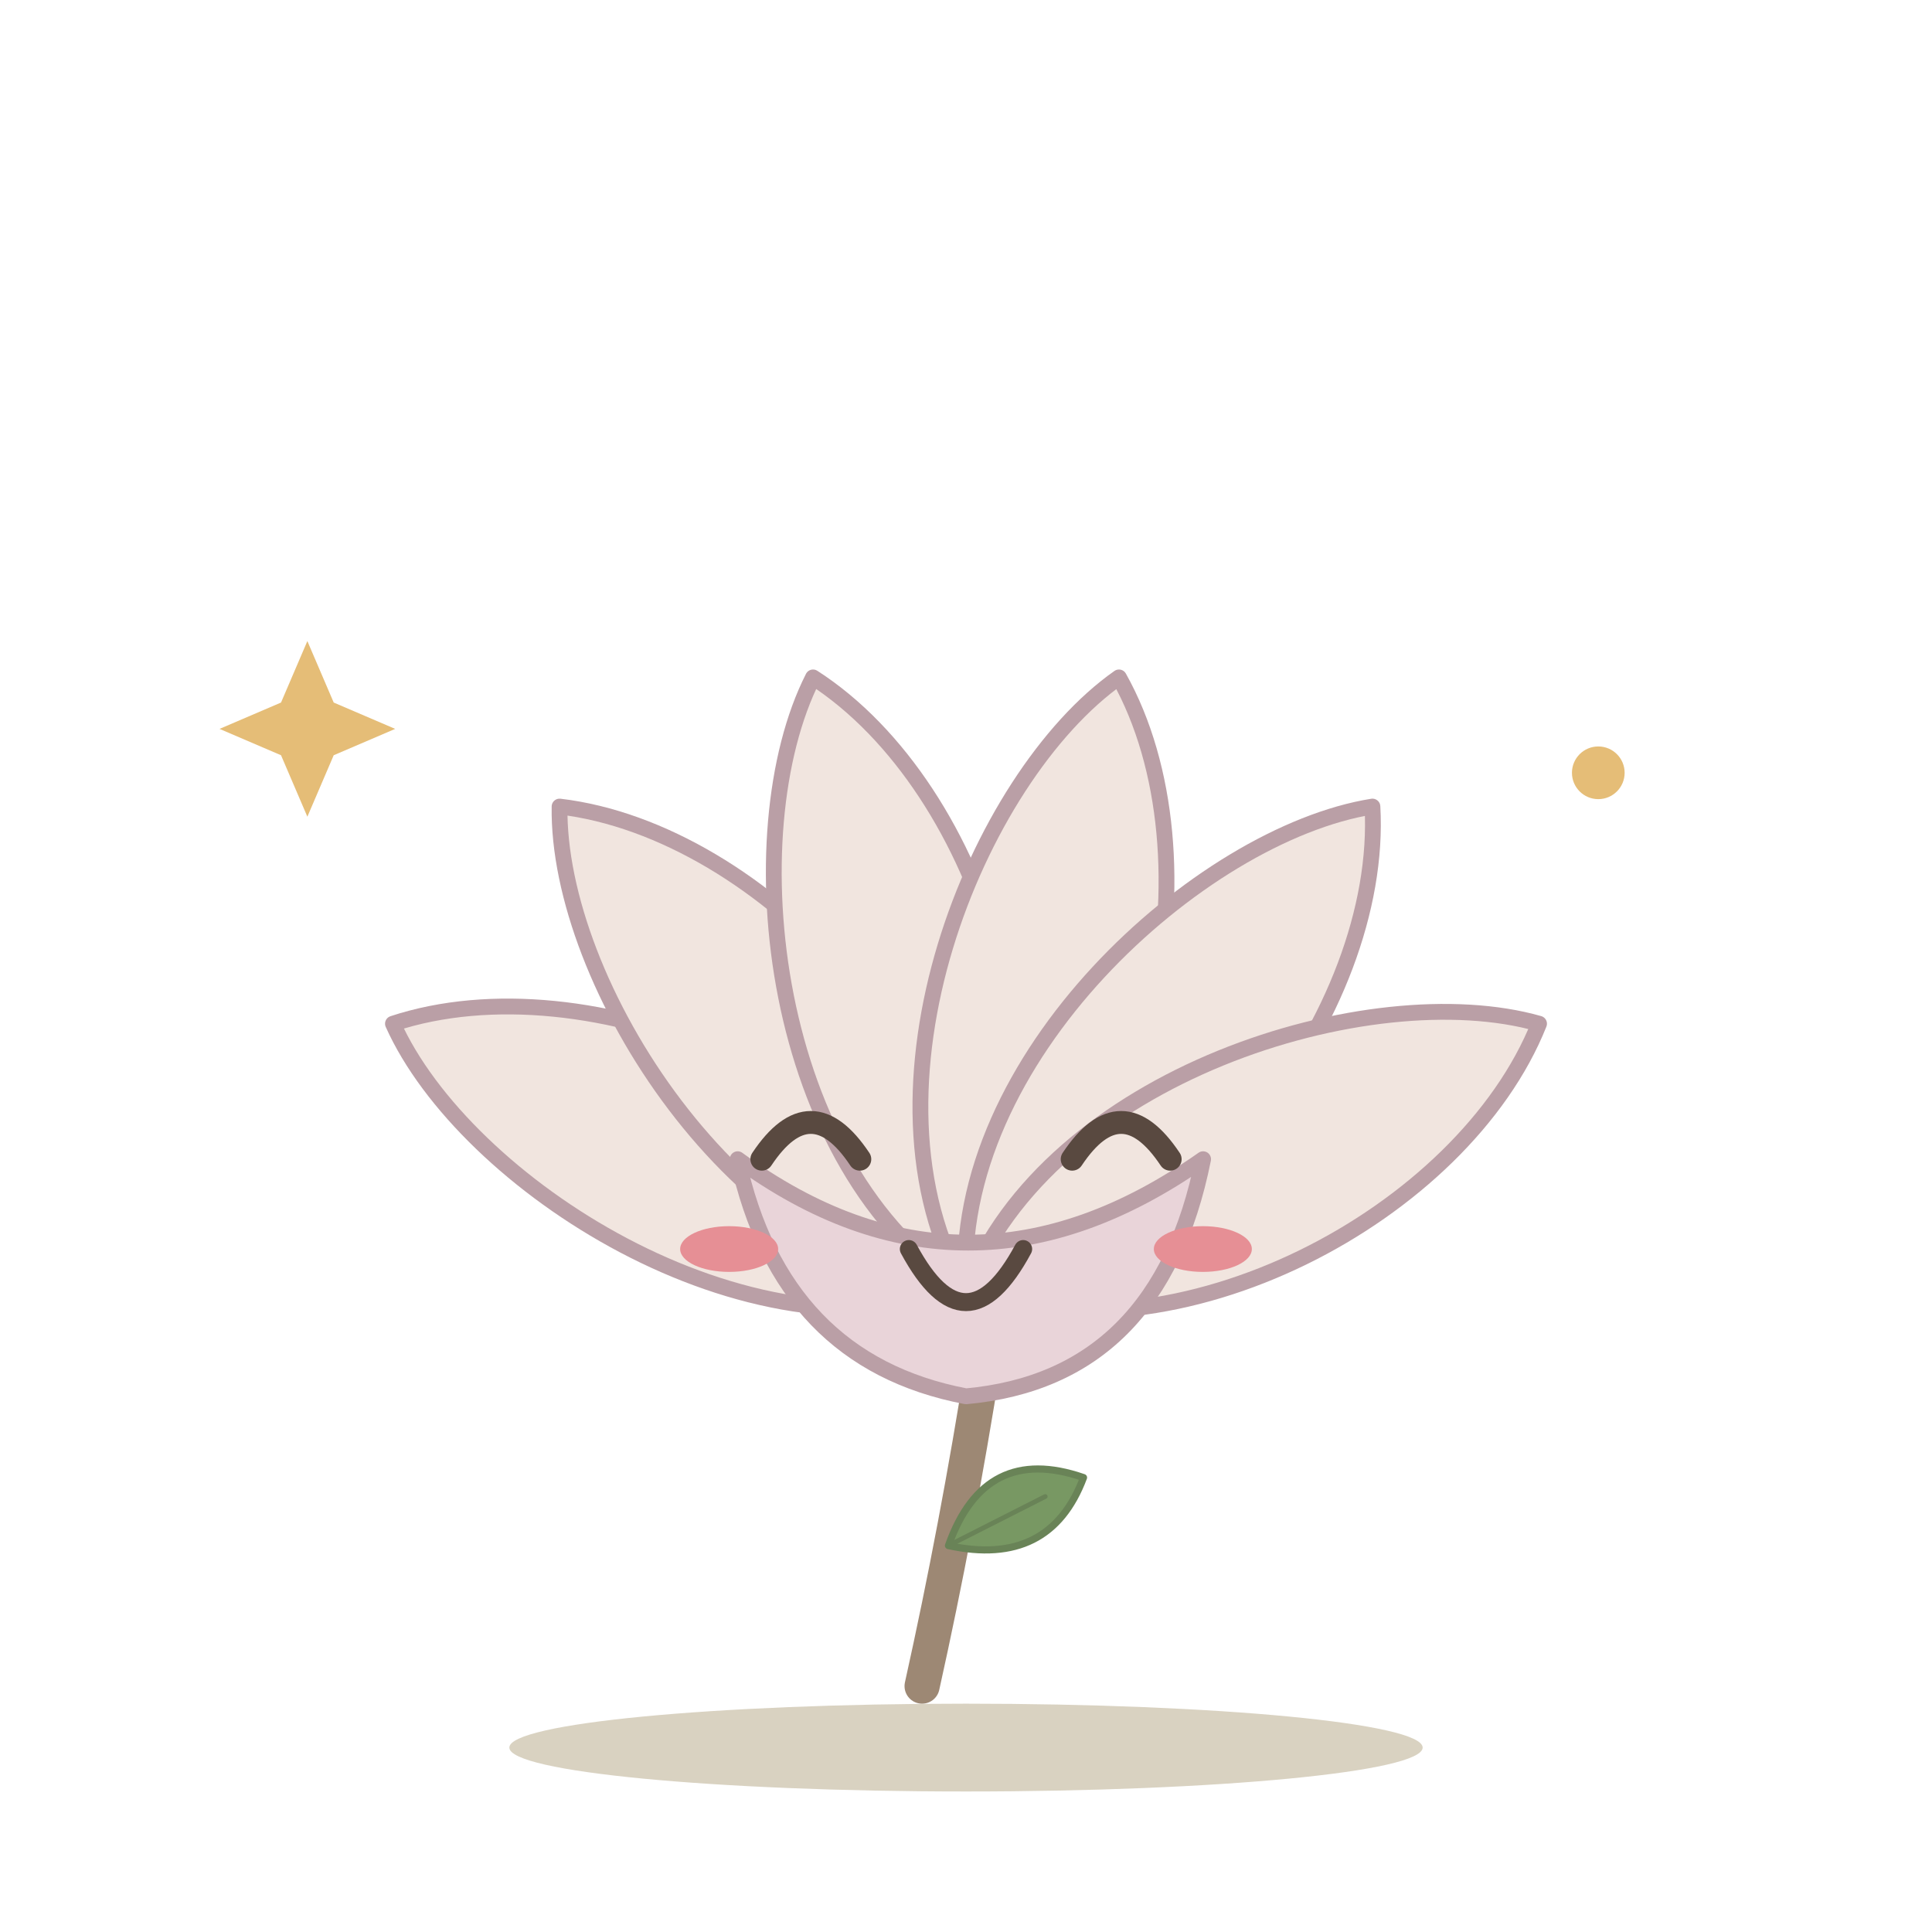
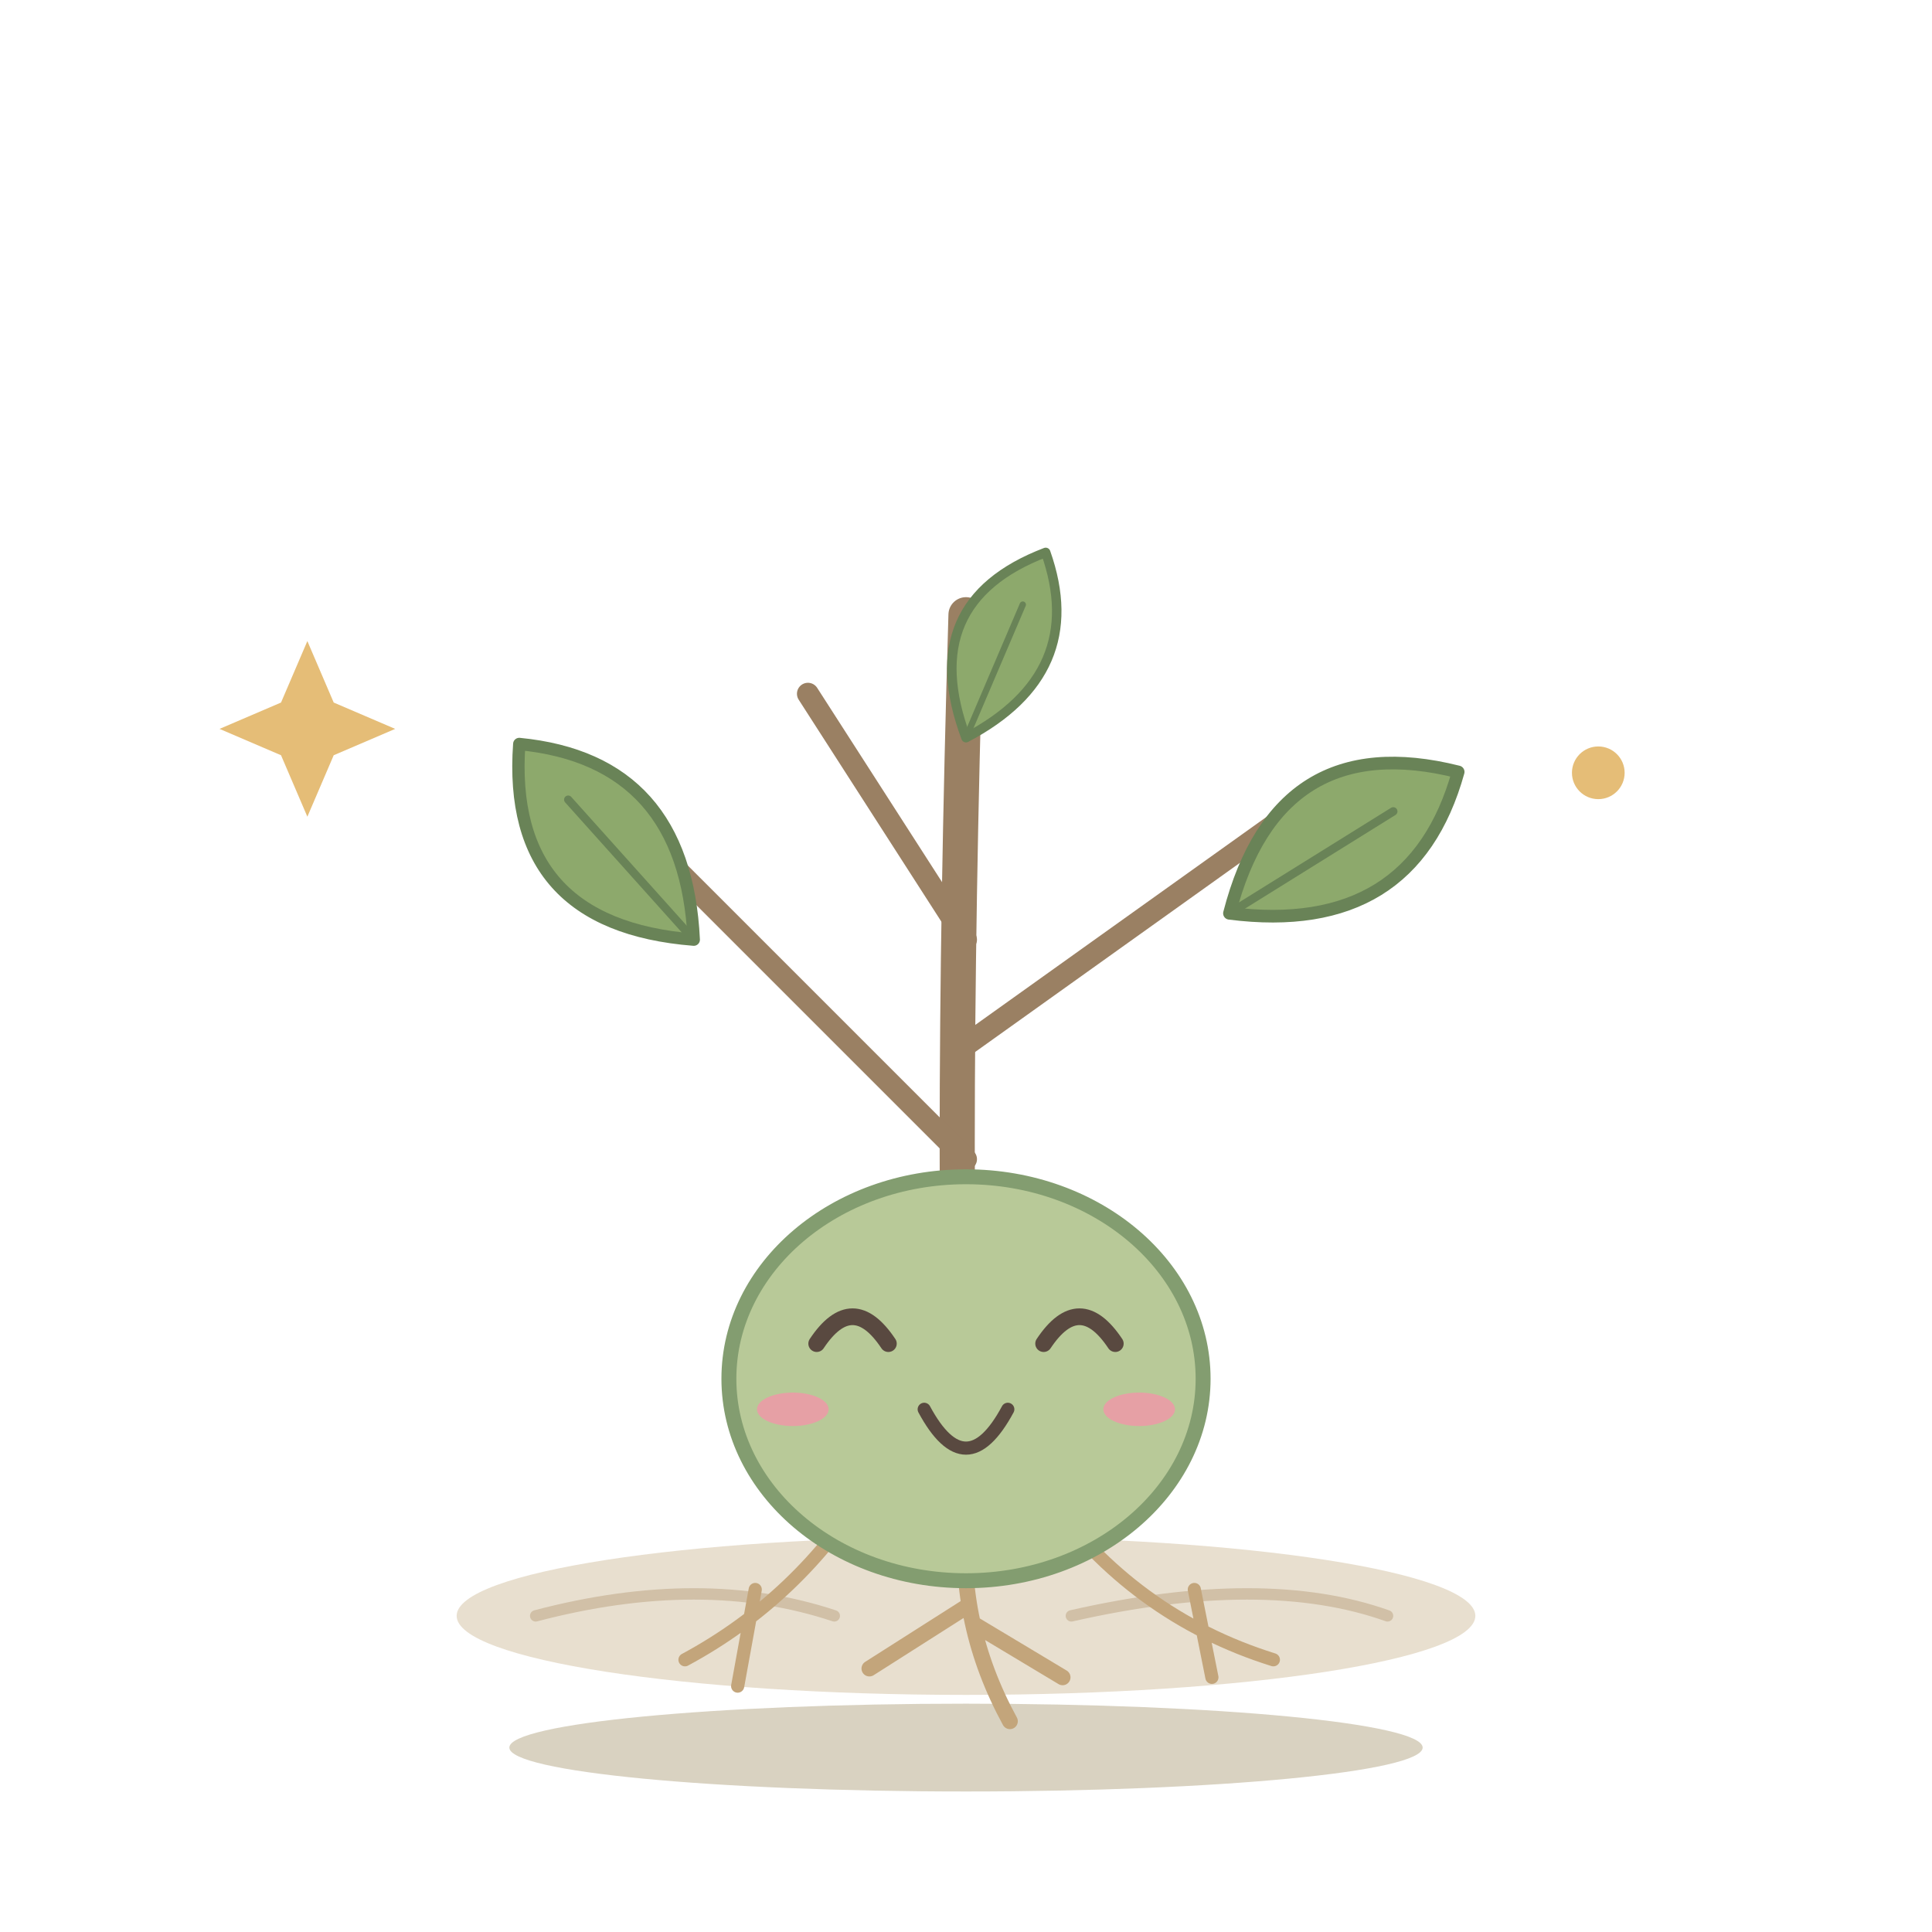
<svg xmlns="http://www.w3.org/2000/svg" width="220" height="220" viewBox="0 0 220 220" role="img" data-character="magnolia" data-stage="4">
  <ellipse cx="110" cy="199" rx="52" ry="5" fill="#d9d2c1" stroke="none" stroke-width="2" />
-   <path d="M112 155Q109 174 105 192" fill="none" stroke="#9d8874" stroke-width="4" stroke-linecap="round" stroke-linejoin="round" />
-   <g transform="translate(108 176) rotate(30) scale(0.45)">
-     <path d="M0 0Q-5-27 21-32Q25-8 0 0Z" fill="#789863" stroke="#698357" stroke-width="1.8" stroke-linecap="round" stroke-linejoin="round" />
+   <ellipse cx="110" cy="184" rx="58" ry="9" fill="#e8dfcf" stroke="none" stroke-width="2" />
+   <path d="M61 184q19-5 34 0m27 0q22-5 36 0" fill="none" stroke="#d1c0a7" stroke-width="1.3" stroke-linecap="round" stroke-linejoin="round" />
+   <g data-part="roots">
+     <path d="M110 173q-1 12 5 23m-5-13-11 7m12-5 10 6" fill="none" stroke="#c3a57b" stroke-width="1.8" stroke-linecap="round" stroke-linejoin="round" />
+     <path d="M99 169q-8 13-21 20m8-8-2 11m35-22q10 14 26 19m-9-8 2 10" fill="none" stroke="#c3a57b" stroke-width="1.5" stroke-linecap="round" stroke-linejoin="round" />
+   </g>
+   <path d="M110 177Q108 137 110 70" fill="none" stroke="#9a8063" stroke-width="4" stroke-linecap="round" stroke-linejoin="round" />
+   <path d="M110 132 77 99m33 20 35-25m-35 13-18-28" fill="none" stroke="#9a8063" stroke-width="2.5" stroke-linecap="round" stroke-linejoin="round" />
+   <g transform="translate(79 107) rotate(-75) scale(0.78)">
+     <path d="M0 0Q-5-27 21-32Q25-8 0 0Z" fill="#8da96c" stroke="#698357" stroke-width="1.8" stroke-linecap="round" stroke-linejoin="round" />
    <path d="M0 0 15-23" fill="none" stroke="#698357" stroke-width="1.2" stroke-linecap="round" stroke-linejoin="round" />
  </g>
-   <g transform="translate(110 147) rotate(-65)">
-     <path d="M0 0C-18.4 -19 -13 -57 0 -72C16 -55 18 -18 0 0Z" fill="#f1e5df" stroke="#ba9fa6" stroke-width="1.8" stroke-linecap="round" stroke-linejoin="round" />
+   <g transform="translate(140 104) rotate(25) scale(0.8)">
+     <path d="M0 0Q-5-27 21-32Q25-8 0 0Z" fill="#8da96c" stroke="#698357" stroke-width="1.8" stroke-linecap="round" stroke-linejoin="round" />
+     <path d="M0 0 15-23" fill="none" stroke="#698357" stroke-width="1.2" stroke-linecap="round" stroke-linejoin="round" />
  </g>
-   <g transform="translate(110 147) rotate(-40)">
-     <path d="M0 0C-18.4 -19 -13 -57 0 -72C16 -55 18 -18 0 0Z" fill="#f1e5df" stroke="#ba9fa6" stroke-width="1.8" stroke-linecap="round" stroke-linejoin="round" />
+   <g transform="translate(110 84) rotate(-10) scale(0.6)">
+     <path d="M0 0Q-5-27 21-32Q25-8 0 0Z" fill="#8da96c" stroke="#698357" stroke-width="1.8" stroke-linecap="round" stroke-linejoin="round" />
+     <path d="M0 0 15-23" fill="none" stroke="#698357" stroke-width="1.2" stroke-linecap="round" stroke-linejoin="round" />
  </g>
-   <g transform="translate(110 147) rotate(-14)">
-     <path d="M0 0C-18.4 -19 -13 -57 0 -72C16 -55 18 -18 0 0Z" fill="#f1e5df" stroke="#ba9fa6" stroke-width="1.8" stroke-linecap="round" stroke-linejoin="round" />
-   </g>
-   <g transform="translate(110 147) rotate(14)">
-     <path d="M0 0C-18.4 -19 -13 -57 0 -72C16 -55 18 -18 0 0Z" fill="#f1e5df" stroke="#ba9fa6" stroke-width="1.8" stroke-linecap="round" stroke-linejoin="round" />
-   </g>
-   <g transform="translate(110 147) rotate(40)">
-     <path d="M0 0C-18.4 -19 -13 -57 0 -72C16 -55 18 -18 0 0Z" fill="#f1e5df" stroke="#ba9fa6" stroke-width="1.8" stroke-linecap="round" stroke-linejoin="round" />
-   </g>
-   <g transform="translate(110 147) rotate(65)">
-     <path d="M0 0C-18.4 -19 -13 -57 0 -72C16 -55 18 -18 0 0Z" fill="#f1e5df" stroke="#ba9fa6" stroke-width="1.8" stroke-linecap="round" stroke-linejoin="round" />
-   </g>
-   <path d="M84 132Q110 151 137 132Q132 157 110 159Q89 155 84 132Z" fill="#e9d4d9" stroke="#ba9fa6" stroke-width="1.8" stroke-linecap="round" stroke-linejoin="round" />
-   <g transform="translate(110 132) scale(0.93)">
-     <path d="M-25 0q6-9 12 0m26 0q6-9 12 0" fill="none" stroke="#594940" stroke-width="2.8" stroke-linecap="round" stroke-linejoin="round" />
+   <ellipse cx="110" cy="157" rx="27" ry="23" fill="#b8c998" stroke="#839d70" stroke-width="1.7" />
+   <g transform="translate(110 153) scale(0.68)">
+     <g class="sproutEyes">
+       <path d="M-25 0q6-9 12 0m26 0q6-9 12 0" fill="none" stroke="#594940" stroke-width="2.8" stroke-linecap="round" stroke-linejoin="round" />
+     </g>
    <path d="M-7 11q7 13 14 0" fill="none" stroke="#594940" stroke-width="2.2" stroke-linecap="round" stroke-linejoin="round" />
-     <ellipse cx="-29" cy="11" rx="6" ry="2.8" fill="#e68f95" stroke="none" stroke-width="2" />
-     <ellipse cx="29" cy="11" rx="6" ry="2.8" fill="#e68f95" stroke="none" stroke-width="2" />
+     <ellipse cx="-29" cy="11" rx="6" ry="2.8" fill="#e6a0a5" stroke="none" stroke-width="2" />
+     <ellipse cx="29" cy="11" rx="6" ry="2.8" fill="#e6a0a5" stroke="none" stroke-width="2" />
  </g>
  <path d="M35 73l3 7 7 3-7 3-3 7-3-7-7-3 7-3Z" fill="#e5bd77" stroke="none" stroke-width="2.4" stroke-linecap="round" stroke-linejoin="round" />
  <ellipse cx="182" cy="88" rx="3" ry="3" fill="#e5bd77" stroke="none" stroke-width="2" />
</svg>
